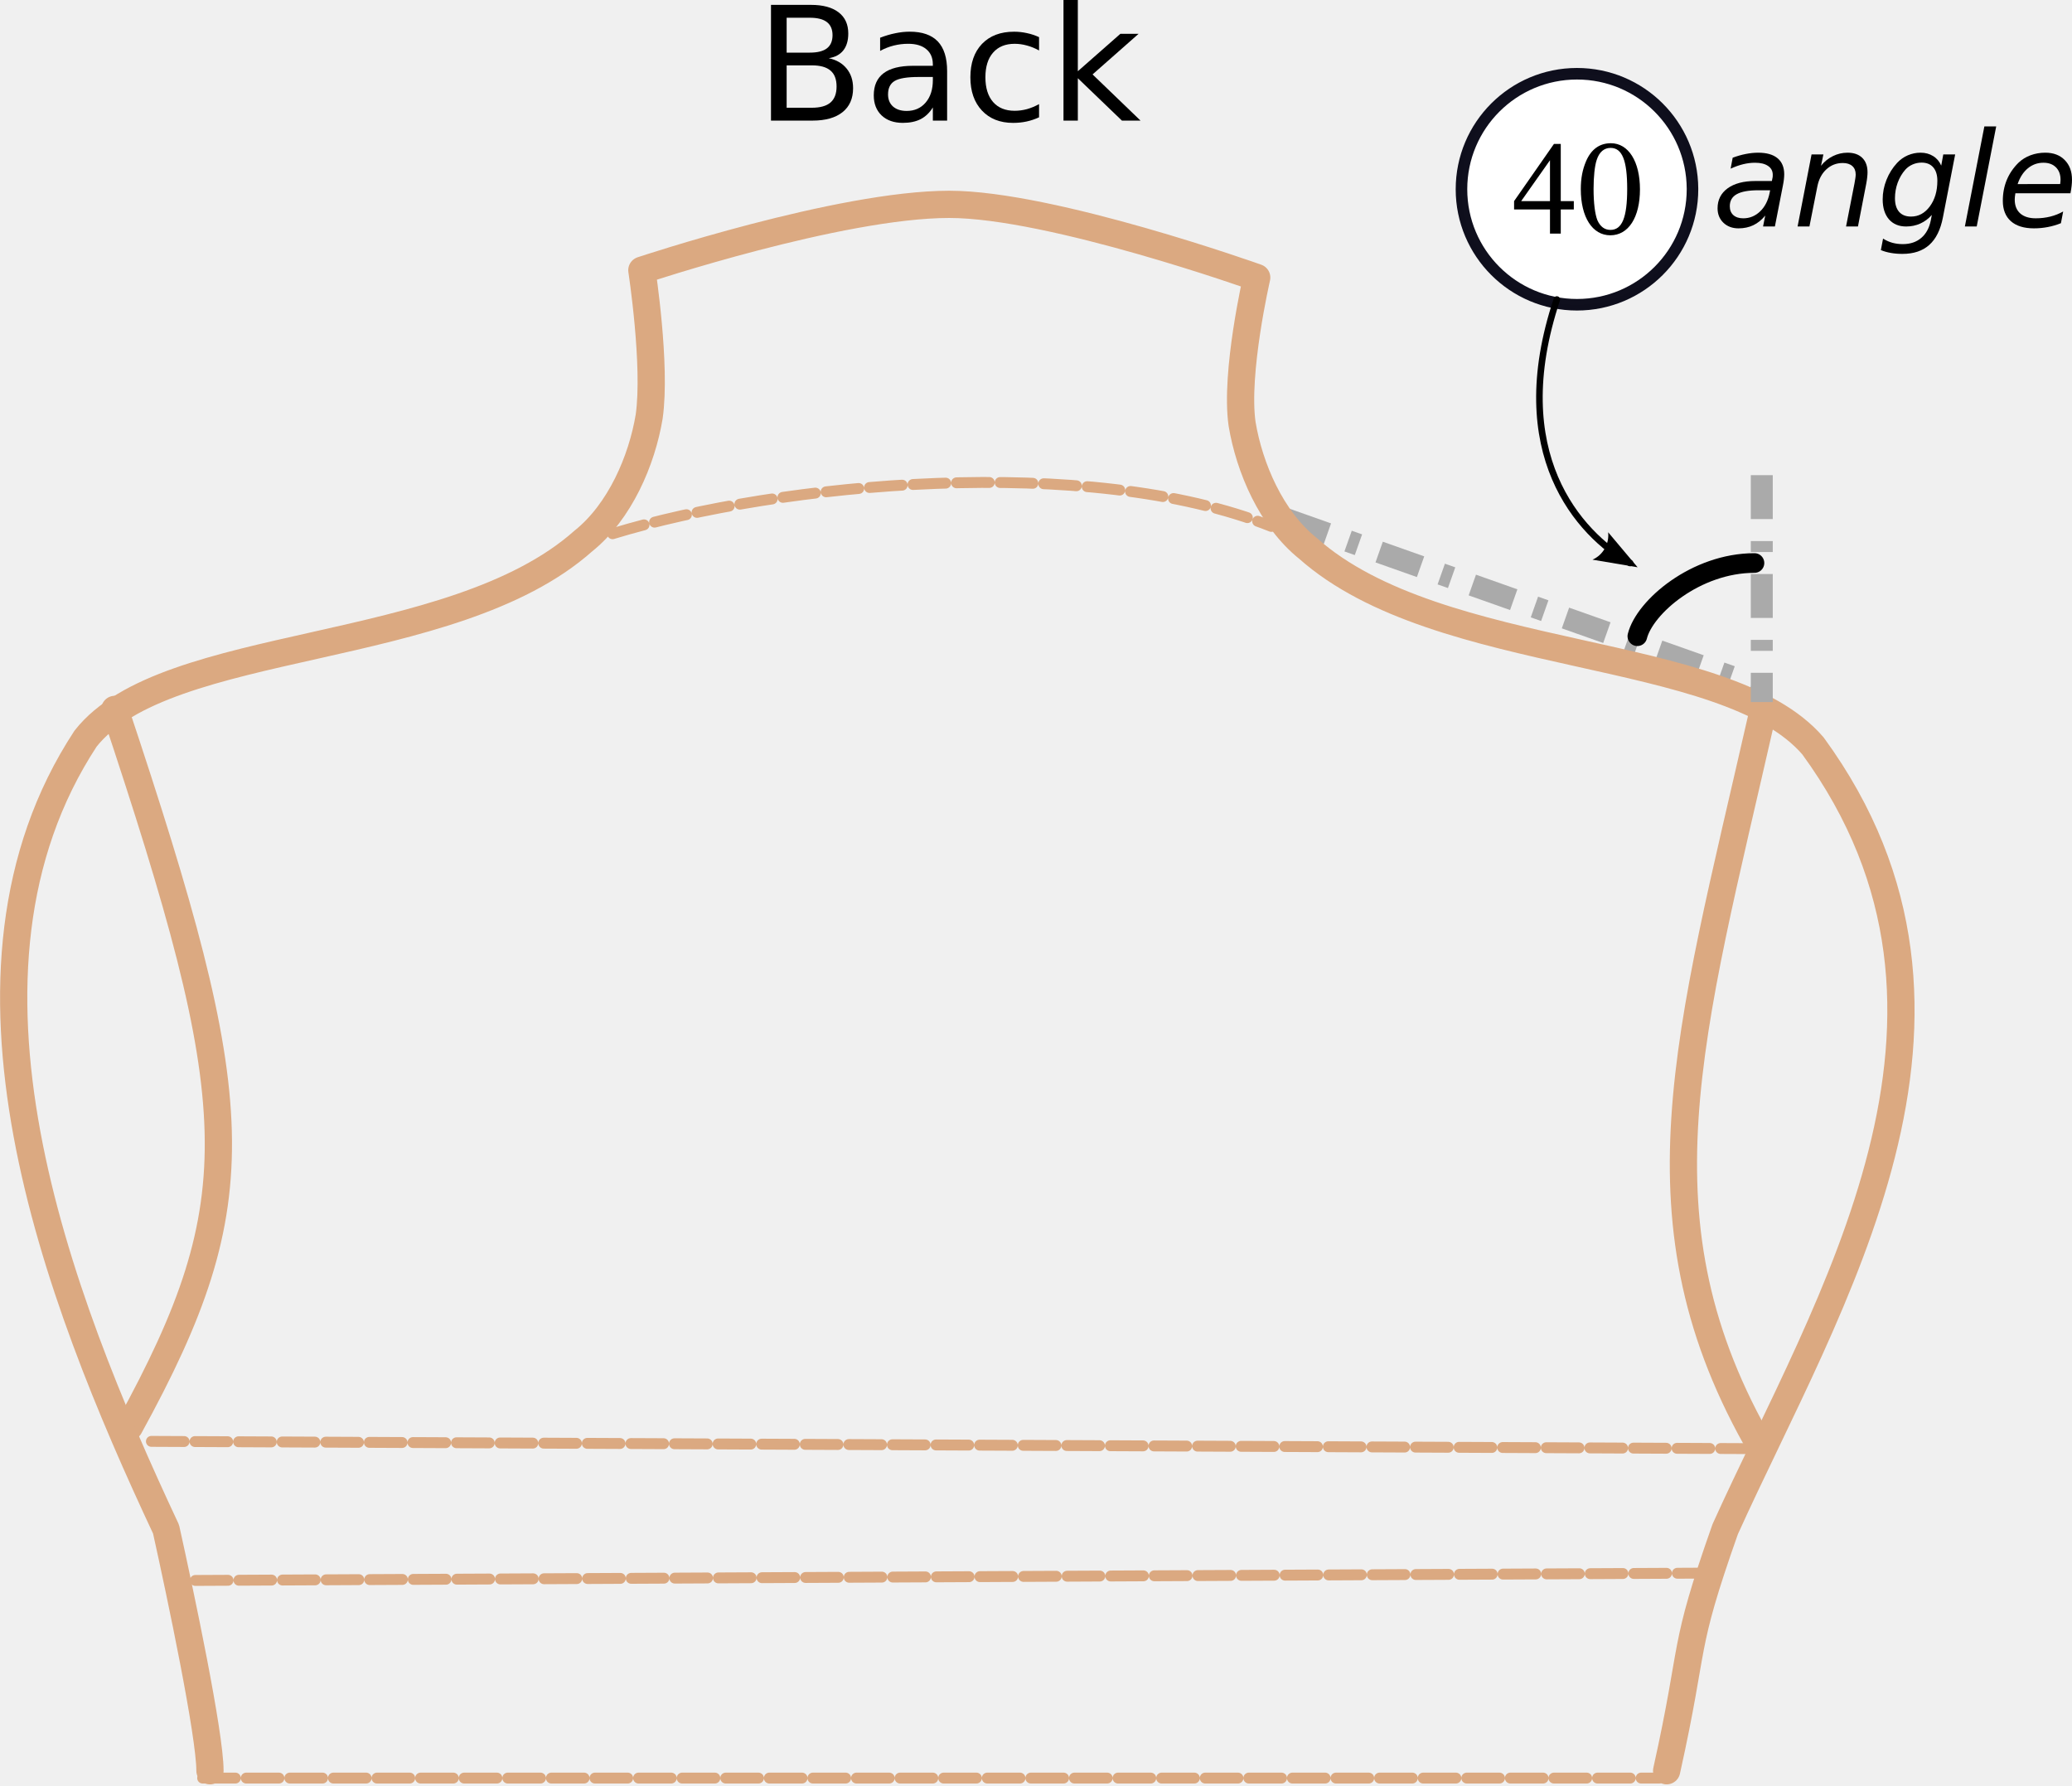
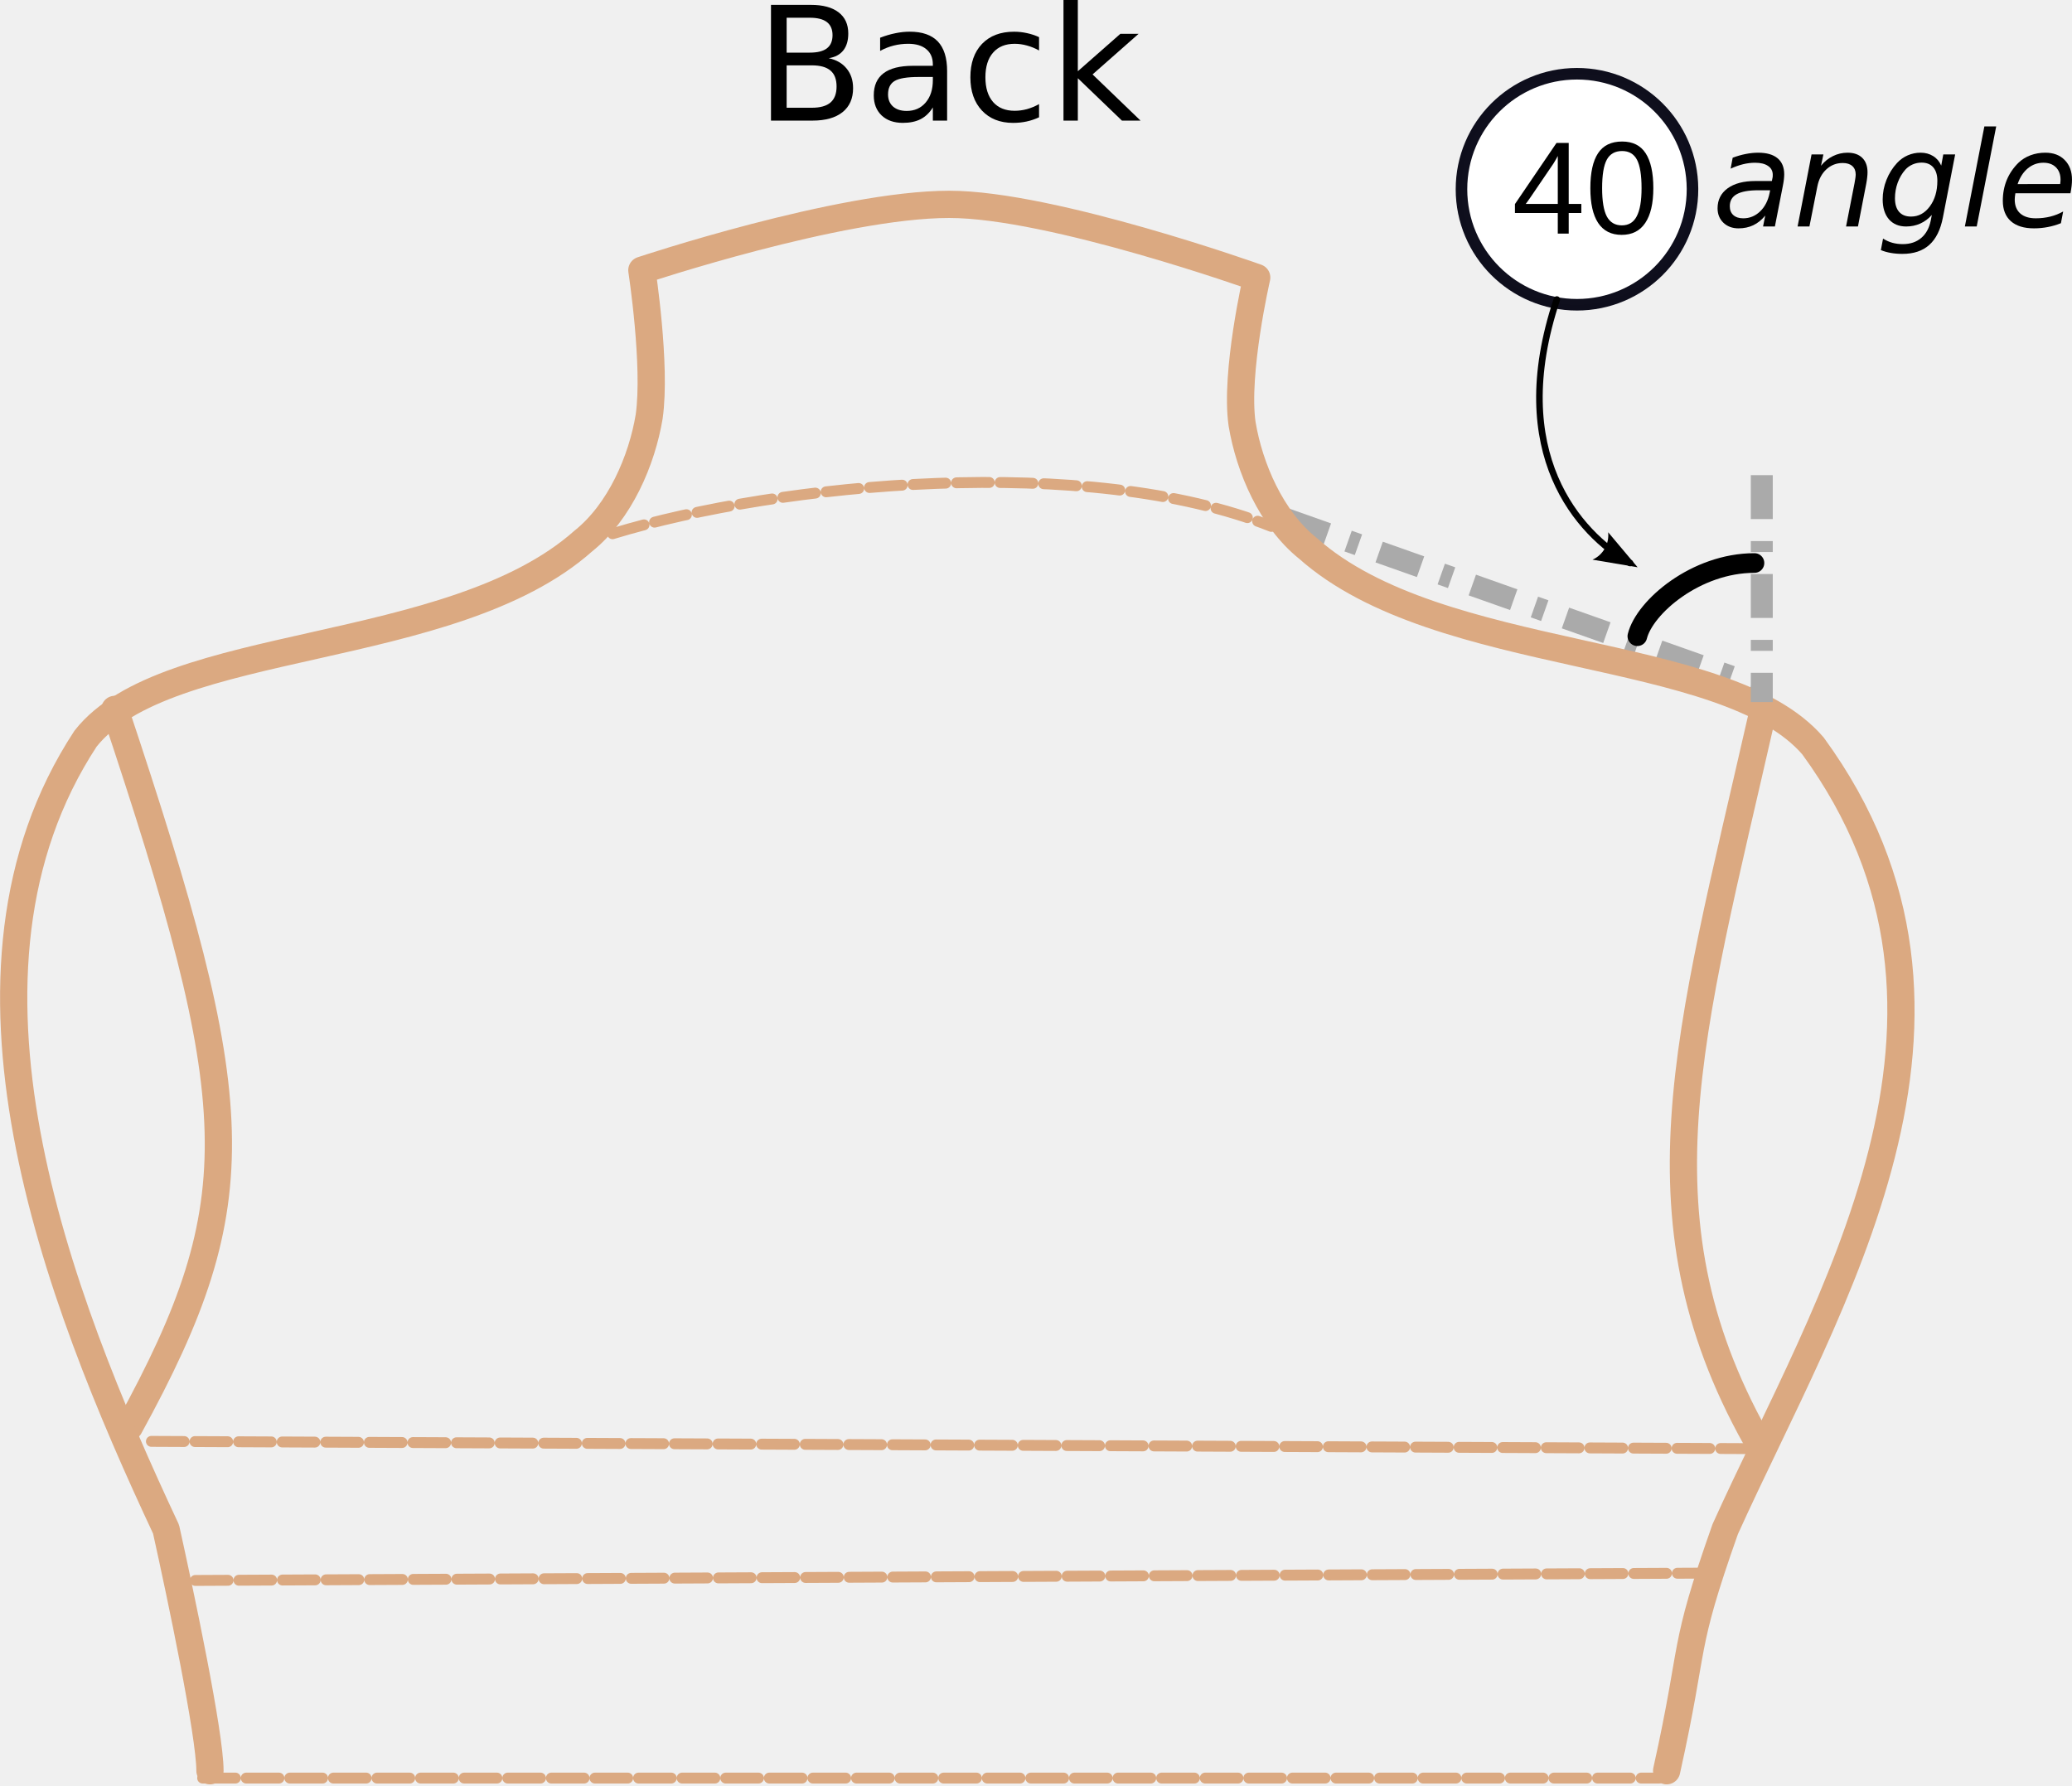
<svg xmlns="http://www.w3.org/2000/svg" width="228.206" height="196.709" id="svg10492" version="1.1">
  <defs id="defs10494">
    <marker orient="auto" refY="0" refX="0" id="Arrow2Mend" style="overflow:visible">
      <path id="path8911" style="fill-rule:evenodd;stroke-width:0.625;stroke-linejoin:round" d="M 8.719,4.034 -2.207,0.016 8.719,-4.002 c -1.746,2.372 -1.736,5.618 0,8.036 z" transform="scale(-0.6,-0.6)" />
    </marker>
  </defs>
  <g id="layer1" transform="translate(-105.8935,-262.6665)">
    <g id="g10585">
      <path style="fill:none;stroke:#aaaaaa;stroke-width:2.419;stroke-linecap:butt;stroke-linejoin:round;stroke-miterlimit:4;stroke-opacity:1;stroke-dasharray:4.837, 2.419, 1.209, 2.419;stroke-dashoffset:0;marker-start:url(#marker7359);marker-end:url(#marker7359)" d="m 247.53,319.841 52.403,18.543" id="path7494-1-6-3-5-7-82-1-6-1-2-4-5-1" />
      <path id="path8584-0-8-6-3-4-9-7-3" d="m 299.933,422.228 c -14.512,-24.992 -8.062,-45.147 0,-80.62" style="fill:none;stroke:#dba981;stroke-width:3;stroke-linecap:round;stroke-linejoin:miter;stroke-miterlimit:4;stroke-opacity:1;stroke-dasharray:none" />
      <path id="path8584-6-5-3-6-1-1-1-0-6" d="m 120.151,419.809 c 13.705,-24.992 12.899,-35.473 -1.612,-79.008" style="fill:none;stroke:#dba981;stroke-width:3;stroke-linecap:round;stroke-linejoin:miter;stroke-miterlimit:4;stroke-opacity:1;stroke-dasharray:none" />
      <path style="fill:none;stroke:#dba981;stroke-width:3;stroke-linecap:round;stroke-linejoin:round;stroke-miterlimit:4;stroke-opacity:1;stroke-dasharray:none" d="m 129.019,457.701 c 0,-4.031 -3.225,-19.349 -4.837,-26.605 -12.093,-25.798 -25.798,-61.271 -8.868,-87.07 8.868,-11.287 40.31,-8.868 54.822,-21.767 4.031,-3.225 6.45,-8.868 7.256,-13.705 0.806,-5.643 -0.806,-16.124 -0.806,-16.124 0,0 21.767,-7.256 33.86,-7.256 11.287,0 33.86,8.062 33.86,8.062 0,0 -2.419,10.481 -1.612,16.124 0.806,4.837 3.225,10.481 7.256,13.705 14.512,12.899 45.953,10.481 55.628,21.767 21.767,29.829 1.612,61.271 -9.674,86.263 -4.837,13.705 -3.225,12.093 -6.45,26.605" id="path9794-5" />
      <path transform="matrix(0.8481224,0,0,0.8481224,230.6003,240.833)" d="m 72.75,50.32 c 0,8.284 -6.716,15 -15,15 -8.284,0 -15,-6.716 -15,-15 0,-8.284 6.716,-15 15,-15 8.254,0 14.957,6.668 15,14.922" id="path4050-8-0-5-3-4-0-4-2-0-9-5-0-1" style="color:#000000;fill:#ffffff;fill-opacity:1;stroke:#00000f;stroke-width:1.5;stroke-linecap:round;stroke-linejoin:miter;stroke-miterlimit:4;stroke-opacity:0.941;stroke-dasharray:none;stroke-dashoffset:0;marker:none;visibility:visible;display:inline;overflow:visible;enable-background:accumulate" />
      <path id="path12824-0-8-9" d="m 277.36,295.655 c -5.643,16.93 2.419,25.798 8.062,29.023" style="fill:none;stroke:#000000;stroke-width:0.721px;stroke-linecap:round;stroke-linejoin:miter;stroke-opacity:1;marker-end:url(#Arrow2Mend)" />
-       <text id="text16526-4-4" y="288.394" x="272.418" style="font-size:14.512px;font-style:normal;font-variant:normal;font-weight:normal;font-stretch:normal;text-align:start;line-height:125%;letter-spacing:0px;word-spacing:0px;writing-mode:lr-tb;text-anchor:start;fill:#000000;fill-opacity:1;stroke:none;font-family:Standard Symbols L;-inkscape-font-specification:Standard Symbols L" xml:space="preserve">
+       <text id="text16526-4-4" y="288.394" x="272.418" style="font-size:14.512px;font-style:normal;font-variant:normal;font-weight:normal;font-stretch:normal;text-align:start;line-height:125%;letter-spacing:0px;word-spacing:0px;writing-mode:lr-tb;text-anchor:start;fill:#000000;fill-opacity:1;stroke:none;font-family:Sans,Arial;-inkscape-font-specification:Arial" xml:space="preserve">
        <tspan y="288.394" x="272.418" id="tspan16528-8-1">40</tspan>
      </text>
      <path id="path7494-1-6-3-5-7-82-1-6-1-2-4-5" d="m 299.933,315.003 0,24.992" style="fill:none;stroke:#aaaaaa;stroke-width:2.419;stroke-linecap:butt;stroke-linejoin:round;stroke-miterlimit:4;stroke-opacity:1;stroke-dasharray:4.837, 2.419, 1.209, 2.419;stroke-dashoffset:0;marker-start:url(#marker7359);marker-end:url(#marker7359)" />
      <path id="path12822-7-7-5" d="m 299.127,324.678 c -6.45,0 -12.093,4.837 -12.899,8.062" style="fill:none;stroke:#000000;stroke-width:2.163;stroke-linecap:round;stroke-linejoin:round;stroke-miterlimit:4;stroke-opacity:1;stroke-dasharray:none" />
      <g id="text11868-1-7" style="font-size:14.512px;font-style:normal;font-variant:normal;font-weight:500;font-stretch:normal;text-align:start;line-height:125%;letter-spacing:0px;word-spacing:0px;writing-mode:lr-tb;text-anchor:start;fill:#000000;fill-opacity:1;stroke:none;font-family:Century Schoolbook L;-inkscape-font-specification:Century Schoolbook L Medium">
-         <path id="path10575" style="font-style:italic;font-weight:normal;font-family:Standard Symbols L;-inkscape-font-specification:Standard Symbols L" d="m 302.263,283.085 -0.886,4.528 -1.304,0 0.241,-1.205 c -0.383,0.472 -0.82,0.827 -1.311,1.063 -0.487,0.231 -1.03,0.347 -1.63,0.347 -0.676,0 -1.231,-0.205 -1.665,-0.616 -0.43,-0.416 -0.645,-0.947 -0.645,-1.594 0,-0.926 0.368,-1.658 1.105,-2.197 0.742,-0.539 1.762,-0.808 3.061,-0.808 l 1.814,0 0.071,-0.347 c 0.009,-0.038 0.017,-0.078 0.021,-0.12 0.005,-0.047 0.007,-0.118 0.007,-0.213 -1e-5,-0.42 -0.172,-0.746 -0.517,-0.978 -0.34,-0.236 -0.82,-0.354 -1.438,-0.354 -0.425,0 -0.862,0.054 -1.311,0.163 -0.444,0.109 -0.902,0.272 -1.375,0.489 l 0.227,-1.205 c 0.491,-0.184 0.971,-0.321 1.438,-0.411 0.472,-0.095 0.928,-0.142 1.368,-0.142 0.935,10e-6 1.646,0.203 2.133,0.609 0.491,0.406 0.737,0.997 0.737,1.771 -10e-6,0.156 -0.012,0.34 -0.035,0.553 -0.024,0.208 -0.059,0.43 -0.106,0.666 m -1.41,0.539 -1.304,0 c -1.068,0 -1.859,0.144 -2.374,0.432 -0.51,0.283 -0.765,0.725 -0.765,1.325 0,0.416 0.13,0.742 0.39,0.978 0.265,0.236 0.628,0.354 1.091,0.354 0.709,0 1.327,-0.253 1.856,-0.758 0.529,-0.51 0.879,-1.19 1.049,-2.041 l 0.057,-0.291" />
-         <path id="path10577" style="font-style:italic;font-weight:normal;font-family:Standard Symbols L;-inkscape-font-specification:Standard Symbols L" d="m 311.453,282.823 -0.928,4.79 -1.311,0 0.928,-4.74 c 0.043,-0.222 0.076,-0.418 0.099,-0.588 0.024,-0.17 0.035,-0.305 0.035,-0.404 -10e-6,-0.397 -0.125,-0.706 -0.376,-0.928 -0.25,-0.222 -0.6,-0.333 -1.049,-0.333 -0.699,1e-5 -1.301,0.234 -1.807,0.701 -0.505,0.463 -0.836,1.094 -0.992,1.892 l -0.872,4.4 -1.304,0 1.538,-7.936 1.304,0 -0.262,1.247 c 0.364,-0.458 0.801,-0.812 1.311,-1.063 0.51,-0.25 1.046,-0.376 1.608,-0.376 0.699,10e-6 1.24,0.189 1.623,0.567 0.387,0.378 0.581,0.909 0.581,1.594 -1e-5,0.17 -0.012,0.352 -0.035,0.546 -0.019,0.194 -0.05,0.404 -0.092,0.631" />
-         <path id="path10579" style="font-style:italic;font-weight:normal;font-family:Standard Symbols L;-inkscape-font-specification:Standard Symbols L" d="m 321.232,279.676 -1.353,6.951 c -0.26,1.346 -0.758,2.35 -1.495,3.011 -0.732,0.661 -1.719,0.992 -2.962,0.992 -0.458,0 -0.883,-0.035 -1.275,-0.106 -0.392,-0.066 -0.758,-0.17 -1.098,-0.312 l 0.241,-1.268 c 0.321,0.208 0.661,0.361 1.02,0.461 0.359,0.099 0.742,0.149 1.148,0.149 0.827,0 1.505,-0.227 2.034,-0.68 0.534,-0.449 0.886,-1.096 1.056,-1.941 l 0.113,-0.595 c -0.364,0.416 -0.787,0.732 -1.268,0.949 -0.482,0.217 -1.001,0.326 -1.559,0.326 -0.803,0 -1.436,-0.265 -1.899,-0.794 -0.458,-0.534 -0.687,-1.266 -0.687,-2.197 -10e-6,-0.732 0.139,-1.448 0.418,-2.147 0.279,-0.704 0.671,-1.327 1.176,-1.871 0.335,-0.359 0.725,-0.635 1.169,-0.829 0.449,-0.194 0.916,-0.291 1.403,-0.291 0.534,10e-6 0.999,0.125 1.396,0.376 0.397,0.246 0.692,0.595 0.886,1.049 l 0.227,-1.233 1.311,0 m -1.963,2.912 c -1e-5,-0.642 -0.151,-1.138 -0.453,-1.488 -0.302,-0.35 -0.732,-0.524 -1.29,-0.524 -0.345,0 -0.673,0.069 -0.985,0.205 -0.312,0.137 -0.579,0.328 -0.801,0.574 -0.359,0.406 -0.64,0.886 -0.843,1.438 -0.198,0.548 -0.298,1.115 -0.298,1.701 0,0.652 0.151,1.153 0.453,1.502 0.307,0.35 0.746,0.524 1.318,0.524 0.827,0 1.516,-0.373 2.069,-1.12 0.553,-0.751 0.829,-1.689 0.829,-2.813" />
-         <path id="path10581" style="font-style:italic;font-weight:normal;font-family:Standard Symbols L;-inkscape-font-specification:Standard Symbols L" d="m 324.448,276.587 1.304,0 -2.147,11.025 -1.304,0 2.147,-11.025" />
-         <path id="path10583" style="font-style:italic;font-weight:normal;font-family:Standard Symbols L;-inkscape-font-specification:Standard Symbols L" d="m 332.795,282.936 c 0.014,-0.076 0.024,-0.154 0.028,-0.234 0.009,-0.08 0.014,-0.161 0.014,-0.241 -10e-6,-0.576 -0.17,-1.032 -0.51,-1.368 -0.335,-0.335 -0.794,-0.503 -1.375,-0.503 -0.647,0 -1.219,0.205 -1.715,0.616 -0.496,0.406 -0.872,0.985 -1.127,1.736 l 4.684,-0.007 m 1.134,1.02 -6.065,0 c -0.028,0.18 -0.047,0.321 -0.057,0.425 -0.009,0.104 -0.014,0.194 -0.014,0.269 0,0.657 0.201,1.164 0.602,1.523 0.406,0.359 0.978,0.539 1.715,0.539 0.567,0 1.103,-0.064 1.608,-0.191 0.505,-0.128 0.975,-0.314 1.41,-0.56 l -0.248,1.29 c -0.468,0.189 -0.952,0.331 -1.453,0.425 -0.496,0.095 -1.001,0.142 -1.516,0.142 -1.101,0 -1.949,-0.262 -2.544,-0.787 -0.59,-0.529 -0.886,-1.278 -0.886,-2.246 0,-0.827 0.146,-1.594 0.439,-2.303 0.298,-0.713 0.732,-1.349 1.304,-1.906 0.368,-0.35 0.805,-0.619 1.311,-0.808 0.51,-0.189 1.051,-0.283 1.623,-0.283 0.898,10e-6 1.611,0.269 2.14,0.808 0.534,0.539 0.801,1.261 0.801,2.168 0,0.217 -0.014,0.451 -0.043,0.701 -0.028,0.246 -0.071,0.51 -0.128,0.794" />
+         <path id="path10575" style="font-style:italic;font-weight:normal;font-family:Sans,Arial;-inkscape-font-specification:Arial" d="m 302.263,283.085 -0.886,4.528 -1.304,0 0.241,-1.205 c -0.383,0.472 -0.82,0.827 -1.311,1.063 -0.487,0.231 -1.03,0.347 -1.63,0.347 -0.676,0 -1.231,-0.205 -1.665,-0.616 -0.43,-0.416 -0.645,-0.947 -0.645,-1.594 0,-0.926 0.368,-1.658 1.105,-2.197 0.742,-0.539 1.762,-0.808 3.061,-0.808 l 1.814,0 0.071,-0.347 c 0.009,-0.038 0.017,-0.078 0.021,-0.12 0.005,-0.047 0.007,-0.118 0.007,-0.213 -1e-5,-0.42 -0.172,-0.746 -0.517,-0.978 -0.34,-0.236 -0.82,-0.354 -1.438,-0.354 -0.425,0 -0.862,0.054 -1.311,0.163 -0.444,0.109 -0.902,0.272 -1.375,0.489 l 0.227,-1.205 c 0.491,-0.184 0.971,-0.321 1.438,-0.411 0.472,-0.095 0.928,-0.142 1.368,-0.142 0.935,10e-6 1.646,0.203 2.133,0.609 0.491,0.406 0.737,0.997 0.737,1.771 -10e-6,0.156 -0.012,0.34 -0.035,0.553 -0.024,0.208 -0.059,0.43 -0.106,0.666 m -1.41,0.539 -1.304,0 c -1.068,0 -1.859,0.144 -2.374,0.432 -0.51,0.283 -0.765,0.725 -0.765,1.325 0,0.416 0.13,0.742 0.39,0.978 0.265,0.236 0.628,0.354 1.091,0.354 0.709,0 1.327,-0.253 1.856,-0.758 0.529,-0.51 0.879,-1.19 1.049,-2.041 l 0.057,-0.291" />
+         <path id="path10577" style="font-style:italic;font-weight:normal;font-family:Sans,Arial;-inkscape-font-specification:Arial" d="m 311.453,282.823 -0.928,4.79 -1.311,0 0.928,-4.74 c 0.043,-0.222 0.076,-0.418 0.099,-0.588 0.024,-0.17 0.035,-0.305 0.035,-0.404 -10e-6,-0.397 -0.125,-0.706 -0.376,-0.928 -0.25,-0.222 -0.6,-0.333 -1.049,-0.333 -0.699,1e-5 -1.301,0.234 -1.807,0.701 -0.505,0.463 -0.836,1.094 -0.992,1.892 l -0.872,4.4 -1.304,0 1.538,-7.936 1.304,0 -0.262,1.247 c 0.364,-0.458 0.801,-0.812 1.311,-1.063 0.51,-0.25 1.046,-0.376 1.608,-0.376 0.699,10e-6 1.24,0.189 1.623,0.567 0.387,0.378 0.581,0.909 0.581,1.594 -1e-5,0.17 -0.012,0.352 -0.035,0.546 -0.019,0.194 -0.05,0.404 -0.092,0.631" />
+         <path id="path10579" style="font-style:italic;font-weight:normal;font-family:Sans,Arial;-inkscape-font-specification:Arial" d="m 321.232,279.676 -1.353,6.951 c -0.26,1.346 -0.758,2.35 -1.495,3.011 -0.732,0.661 -1.719,0.992 -2.962,0.992 -0.458,0 -0.883,-0.035 -1.275,-0.106 -0.392,-0.066 -0.758,-0.17 -1.098,-0.312 l 0.241,-1.268 c 0.321,0.208 0.661,0.361 1.02,0.461 0.359,0.099 0.742,0.149 1.148,0.149 0.827,0 1.505,-0.227 2.034,-0.68 0.534,-0.449 0.886,-1.096 1.056,-1.941 l 0.113,-0.595 c -0.364,0.416 -0.787,0.732 -1.268,0.949 -0.482,0.217 -1.001,0.326 -1.559,0.326 -0.803,0 -1.436,-0.265 -1.899,-0.794 -0.458,-0.534 -0.687,-1.266 -0.687,-2.197 -10e-6,-0.732 0.139,-1.448 0.418,-2.147 0.279,-0.704 0.671,-1.327 1.176,-1.871 0.335,-0.359 0.725,-0.635 1.169,-0.829 0.449,-0.194 0.916,-0.291 1.403,-0.291 0.534,10e-6 0.999,0.125 1.396,0.376 0.397,0.246 0.692,0.595 0.886,1.049 l 0.227,-1.233 1.311,0 m -1.963,2.912 c -1e-5,-0.642 -0.151,-1.138 -0.453,-1.488 -0.302,-0.35 -0.732,-0.524 -1.29,-0.524 -0.345,0 -0.673,0.069 -0.985,0.205 -0.312,0.137 -0.579,0.328 -0.801,0.574 -0.359,0.406 -0.64,0.886 -0.843,1.438 -0.198,0.548 -0.298,1.115 -0.298,1.701 0,0.652 0.151,1.153 0.453,1.502 0.307,0.35 0.746,0.524 1.318,0.524 0.827,0 1.516,-0.373 2.069,-1.12 0.553,-0.751 0.829,-1.689 0.829,-2.813" />
+         <path id="path10581" style="font-style:italic;font-weight:normal;font-family:Sans,Arial;-inkscape-font-specification:Arial" d="m 324.448,276.587 1.304,0 -2.147,11.025 -1.304,0 2.147,-11.025" />
+         <path id="path10583" style="font-style:italic;font-weight:normal;font-family:Sans,Arial;-inkscape-font-specification:Arial" d="m 332.795,282.936 c 0.014,-0.076 0.024,-0.154 0.028,-0.234 0.009,-0.08 0.014,-0.161 0.014,-0.241 -10e-6,-0.576 -0.17,-1.032 -0.51,-1.368 -0.335,-0.335 -0.794,-0.503 -1.375,-0.503 -0.647,0 -1.219,0.205 -1.715,0.616 -0.496,0.406 -0.872,0.985 -1.127,1.736 l 4.684,-0.007 m 1.134,1.02 -6.065,0 c -0.028,0.18 -0.047,0.321 -0.057,0.425 -0.009,0.104 -0.014,0.194 -0.014,0.269 0,0.657 0.201,1.164 0.602,1.523 0.406,0.359 0.978,0.539 1.715,0.539 0.567,0 1.103,-0.064 1.608,-0.191 0.505,-0.128 0.975,-0.314 1.41,-0.56 l -0.248,1.29 c -0.468,0.189 -0.952,0.331 -1.453,0.425 -0.496,0.095 -1.001,0.142 -1.516,0.142 -1.101,0 -1.949,-0.262 -2.544,-0.787 -0.59,-0.529 -0.886,-1.278 -0.886,-2.246 0,-0.827 0.146,-1.594 0.439,-2.303 0.298,-0.713 0.732,-1.349 1.304,-1.906 0.368,-0.35 0.805,-0.619 1.311,-0.808 0.51,-0.189 1.051,-0.283 1.623,-0.283 0.898,10e-6 1.611,0.269 2.14,0.808 0.534,0.539 0.801,1.261 0.801,2.168 0,0.217 -0.014,0.451 -0.043,0.701 -0.028,0.246 -0.071,0.51 -0.128,0.794" />
      </g>
      <path id="path3992-4-77-9-5-7-1-2-3-0-9-3" d="m 173.36,321.453 c 18.543,-5.643 52.403,-8.868 72.558,-0.806" style="fill:none;stroke:#dba981;stroke-width:1.2;stroke-linecap:round;stroke-linejoin:miter;stroke-miterlimit:4;stroke-opacity:1;stroke-dasharray:3.601, 1.2;stroke-dashoffset:0" />
      <path id="path3992-4-77-9-5-7-1-2-3-2-3-0-0" d="m 122.569,421.422 177.364,0.806" style="fill:none;stroke:#dba981;stroke-width:1.2;stroke-linecap:round;stroke-linejoin:miter;stroke-miterlimit:4;stroke-opacity:1;stroke-dasharray:3.601, 1.2;stroke-dashoffset:0" />
      <path id="path3992-4-77-9-5-7-1-2-3-2-1-2-8-3" d="m 127.407,436.74 166.077,-0.806" style="fill:none;stroke:#dba981;stroke-width:1.2;stroke-linecap:round;stroke-linejoin:miter;stroke-miterlimit:4;stroke-opacity:1;stroke-dasharray:3.601, 1.2;stroke-dashoffset:0" />
      <path style="fill:none;stroke:#dba981;stroke-width:1.2;stroke-linecap:round;stroke-linejoin:miter;stroke-miterlimit:4;stroke-opacity:1;stroke-dasharray:3.601, 1.2;stroke-dashoffset:0" d="m 128.213,458.507 160.434,0" id="path3992-4-77-9-5-7-1-2-3-2-1-2-8-2-7" />
-       <g id="text6934-3-2-9" style="font-size:17.486px;font-style:normal;font-variant:normal;font-weight:normal;font-stretch:normal;text-align:start;line-height:125%;letter-spacing:0px;word-spacing:0px;writing-mode:lr-tb;text-anchor:start;fill:#000000;fill-opacity:1;stroke:none;font-family:Standard Symbols L;-inkscape-font-specification:Standard Symbols L">
+       <g id="text6934-3-2-9" style="font-size:17.486px;font-style:normal;font-variant:normal;font-weight:normal;font-stretch:normal;text-align:start;line-height:125%;letter-spacing:0px;word-spacing:0px;writing-mode:lr-tb;text-anchor:start;fill:#000000;fill-opacity:1;stroke:none;font-family:Sans,Arial;-inkscape-font-specification:Arial">
        <path id="path10566" d="m 192.533,269.864 0,4.67 2.766,0 c 0.928,0 1.614,-0.191 2.058,-0.572 0.45,-0.387 0.675,-0.976 0.675,-1.767 -1e-5,-0.797 -0.225,-1.383 -0.675,-1.759 -0.444,-0.381 -1.13,-0.572 -2.058,-0.572 l -2.766,0 m 0,-5.243 0,3.842 2.553,0 c 0.842,1e-5 1.469,-0.157 1.878,-0.47 0.416,-0.319 0.623,-0.803 0.623,-1.452 -1e-5,-0.643 -0.208,-1.124 -0.623,-1.443 -0.41,-0.319 -1.036,-0.478 -1.878,-0.478 l -2.553,0 m -1.725,-1.417 4.406,0 c 1.315,1e-5 2.328,0.273 3.04,0.82 0.712,0.546 1.067,1.323 1.067,2.331 -10e-6,0.78 -0.182,1.4 -0.546,1.861 -0.364,0.461 -0.899,0.749 -1.605,0.862 0.848,0.182 1.506,0.564 1.972,1.144 0.472,0.575 0.709,1.295 0.709,2.16 -1e-5,1.138 -0.387,2.018 -1.161,2.638 -0.774,0.62 -1.876,0.931 -3.304,0.931 l -4.577,0 0,-12.748" />
        <path id="path10568" d="m 207.073,271.145 c -1.269,1e-5 -2.149,0.145 -2.638,0.435 -0.49,0.29 -0.734,0.786 -0.734,1.486 0,0.558 0.182,1.002 0.546,1.332 0.37,0.324 0.871,0.487 1.503,0.487 0.871,0 1.568,-0.307 2.092,-0.922 0.529,-0.62 0.794,-1.443 0.794,-2.468 l 0,-0.35 -1.563,0 m 3.134,-0.649 0,5.456 -1.571,0 0,-1.452 c -0.359,0.581 -0.805,1.01 -1.341,1.289 -0.535,0.273 -1.19,0.41 -1.964,0.41 -0.979,0 -1.759,-0.273 -2.34,-0.82 -0.575,-0.552 -0.862,-1.289 -0.862,-2.211 0,-1.076 0.359,-1.887 1.076,-2.433 0.723,-0.546 1.799,-0.82 3.227,-0.82 l 2.203,0 0,-0.154 c -1e-5,-0.723 -0.239,-1.281 -0.717,-1.674 -0.472,-0.398 -1.138,-0.598 -1.998,-0.598 -0.546,1e-5 -1.079,0.066 -1.597,0.196 -0.518,0.131 -1.016,0.327 -1.494,0.589 l 0,-1.452 c 0.575,-0.222 1.133,-0.387 1.674,-0.495 0.541,-0.114 1.067,-0.171 1.58,-0.171 1.383,0 2.416,0.359 3.099,1.076 0.683,0.717 1.025,1.804 1.025,3.262" />
        <path id="path10570" d="m 220.333,266.756 0,1.469 c -0.444,-0.245 -0.891,-0.427 -1.341,-0.546 -0.444,-0.125 -0.894,-0.188 -1.349,-0.188 -1.019,1e-5 -1.81,0.324 -2.374,0.973 -0.564,0.643 -0.845,1.548 -0.845,2.715 0,1.167 0.282,2.075 0.845,2.724 0.564,0.643 1.355,0.965 2.374,0.965 0.455,0 0.905,-0.06 1.349,-0.179 0.45,-0.125 0.897,-0.31 1.341,-0.555 l 0,1.452 c -0.438,0.205 -0.894,0.359 -1.366,0.461 -0.467,0.102 -0.965,0.154 -1.494,0.154 -1.44,0 -2.584,-0.453 -3.432,-1.358 -0.848,-0.905 -1.272,-2.126 -1.272,-3.663 0,-1.56 0.427,-2.786 1.281,-3.68 0.86,-0.894 2.035,-1.341 3.526,-1.341 0.484,0 0.956,0.051 1.417,0.154 0.461,0.097 0.908,0.245 1.341,0.444" />
        <path id="path10572" d="m 223.023,262.666 1.58,0 0,7.847 4.688,-4.124 2.007,0 -5.072,4.474 5.285,5.089 -2.049,0 -4.858,-4.67 0,4.67 -1.58,0 0,-13.286" />
      </g>
    </g>
  </g>
</svg>
